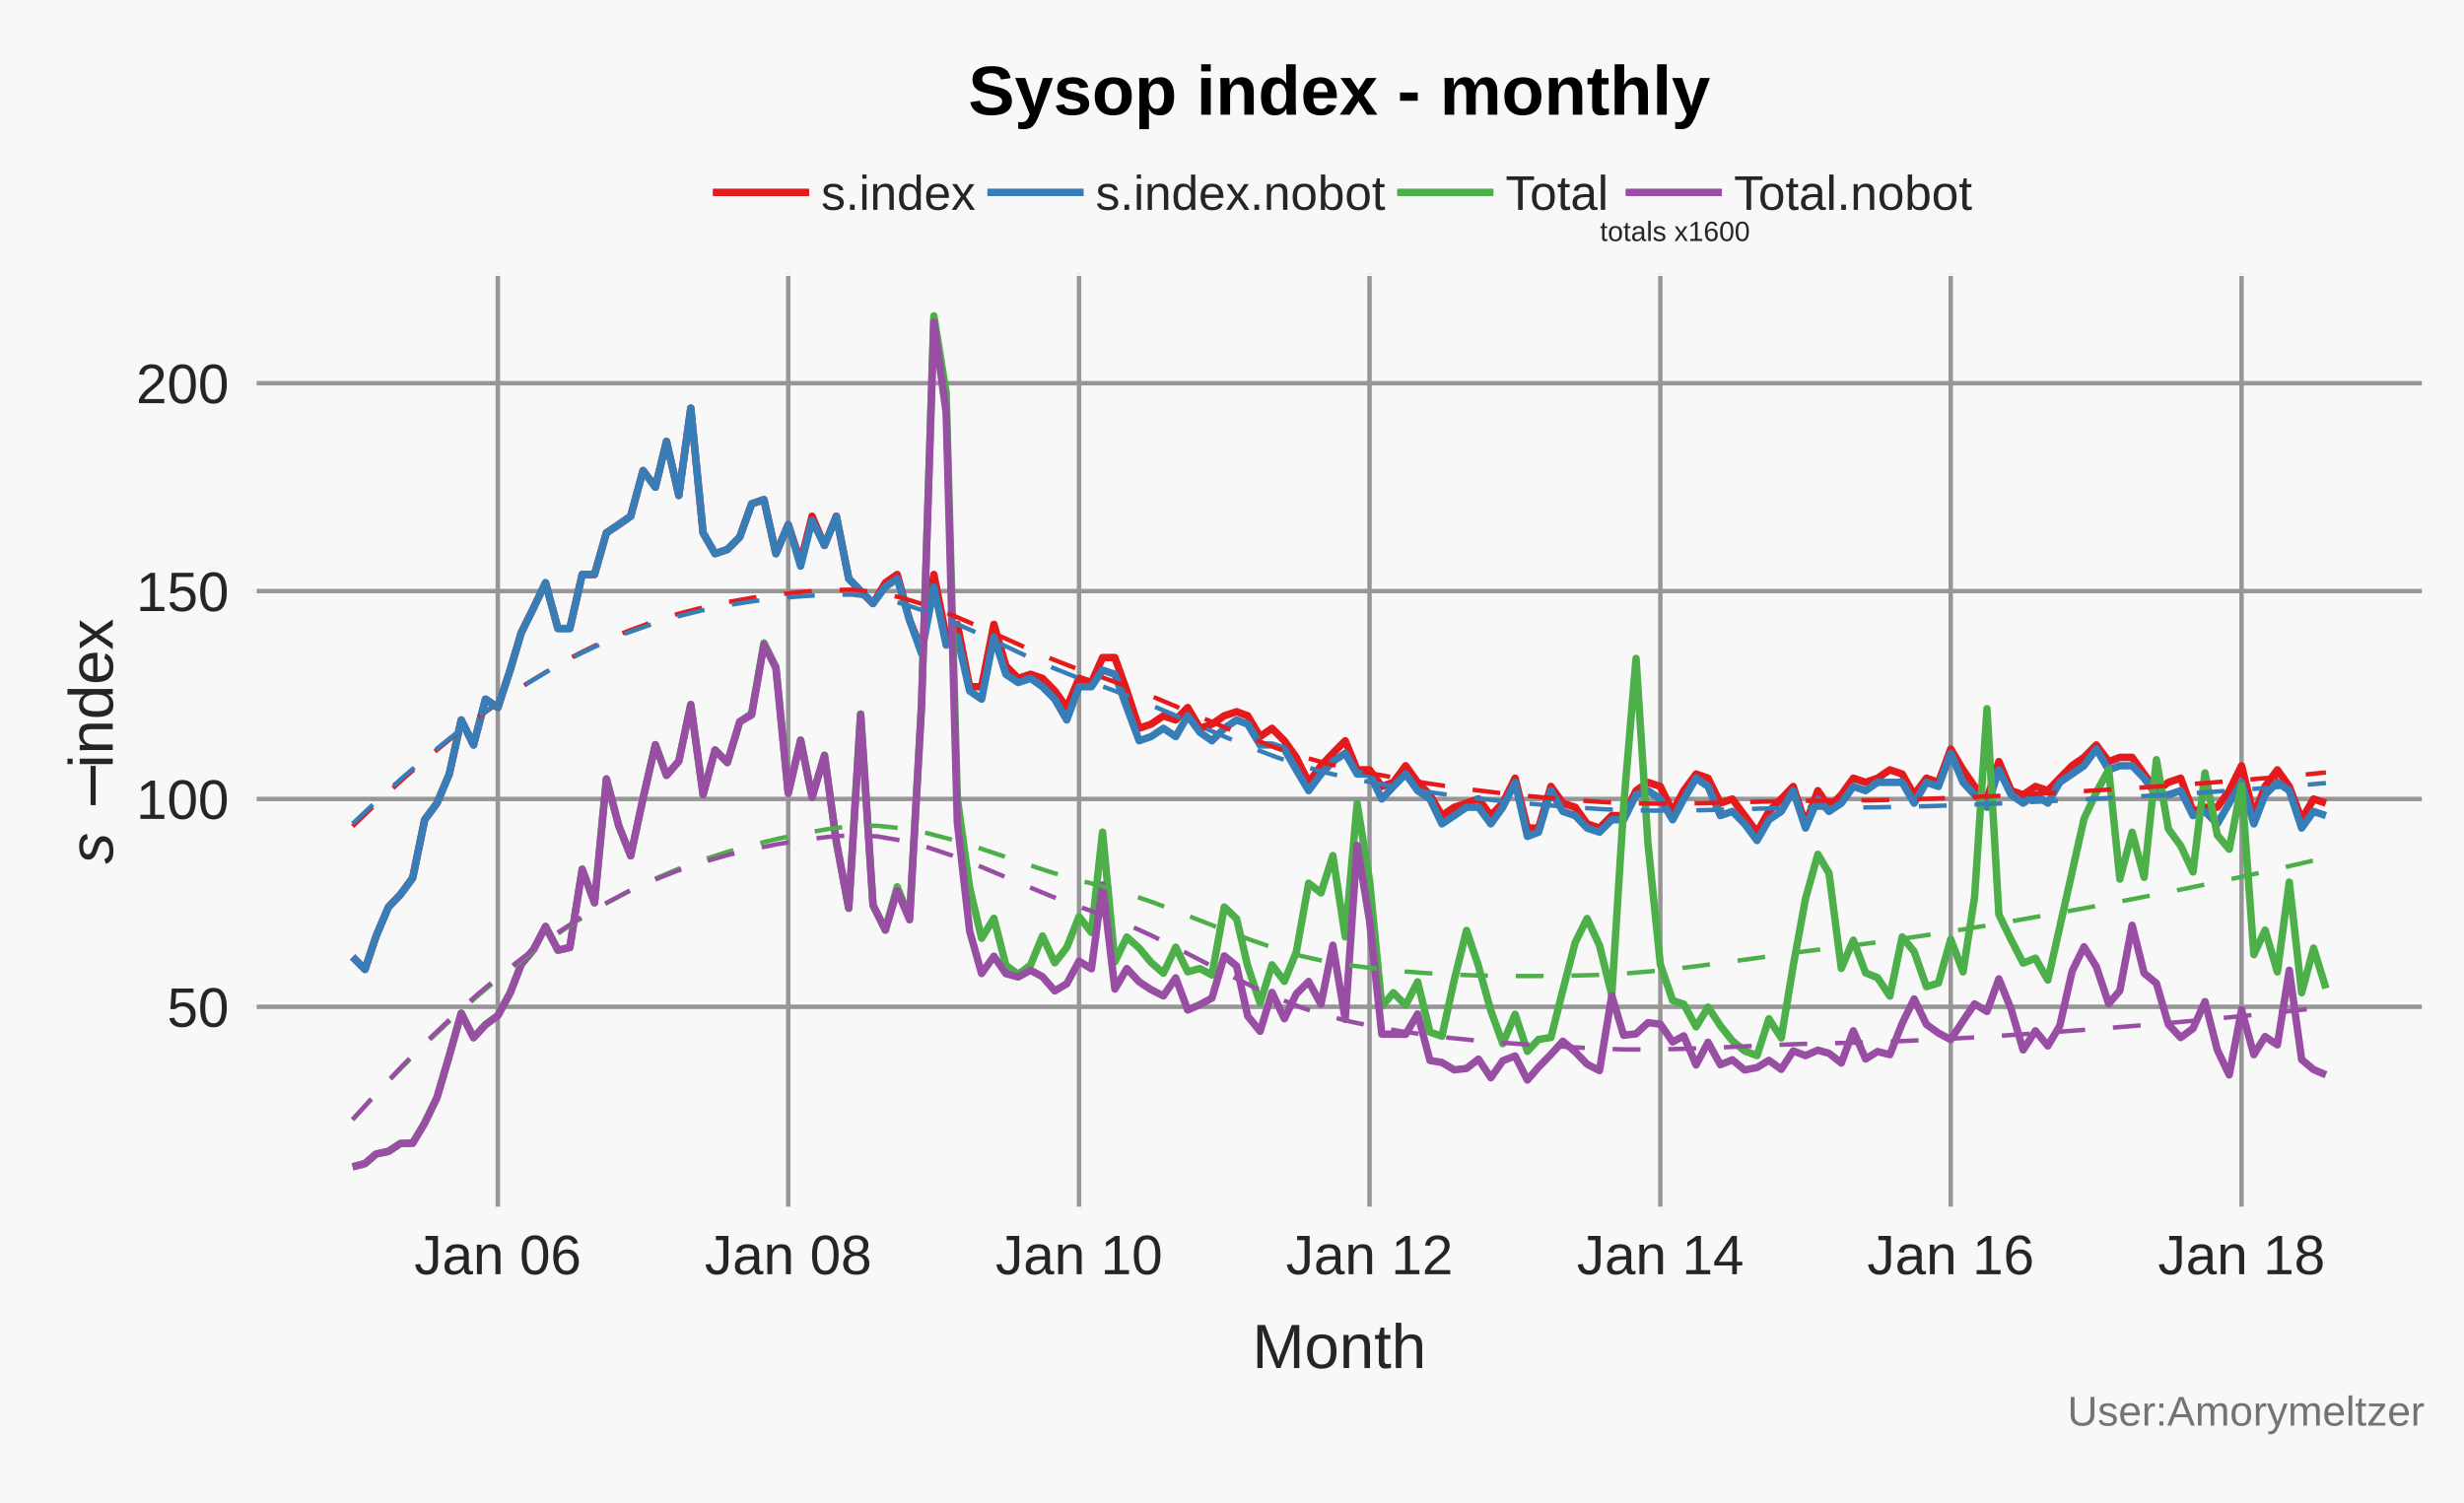
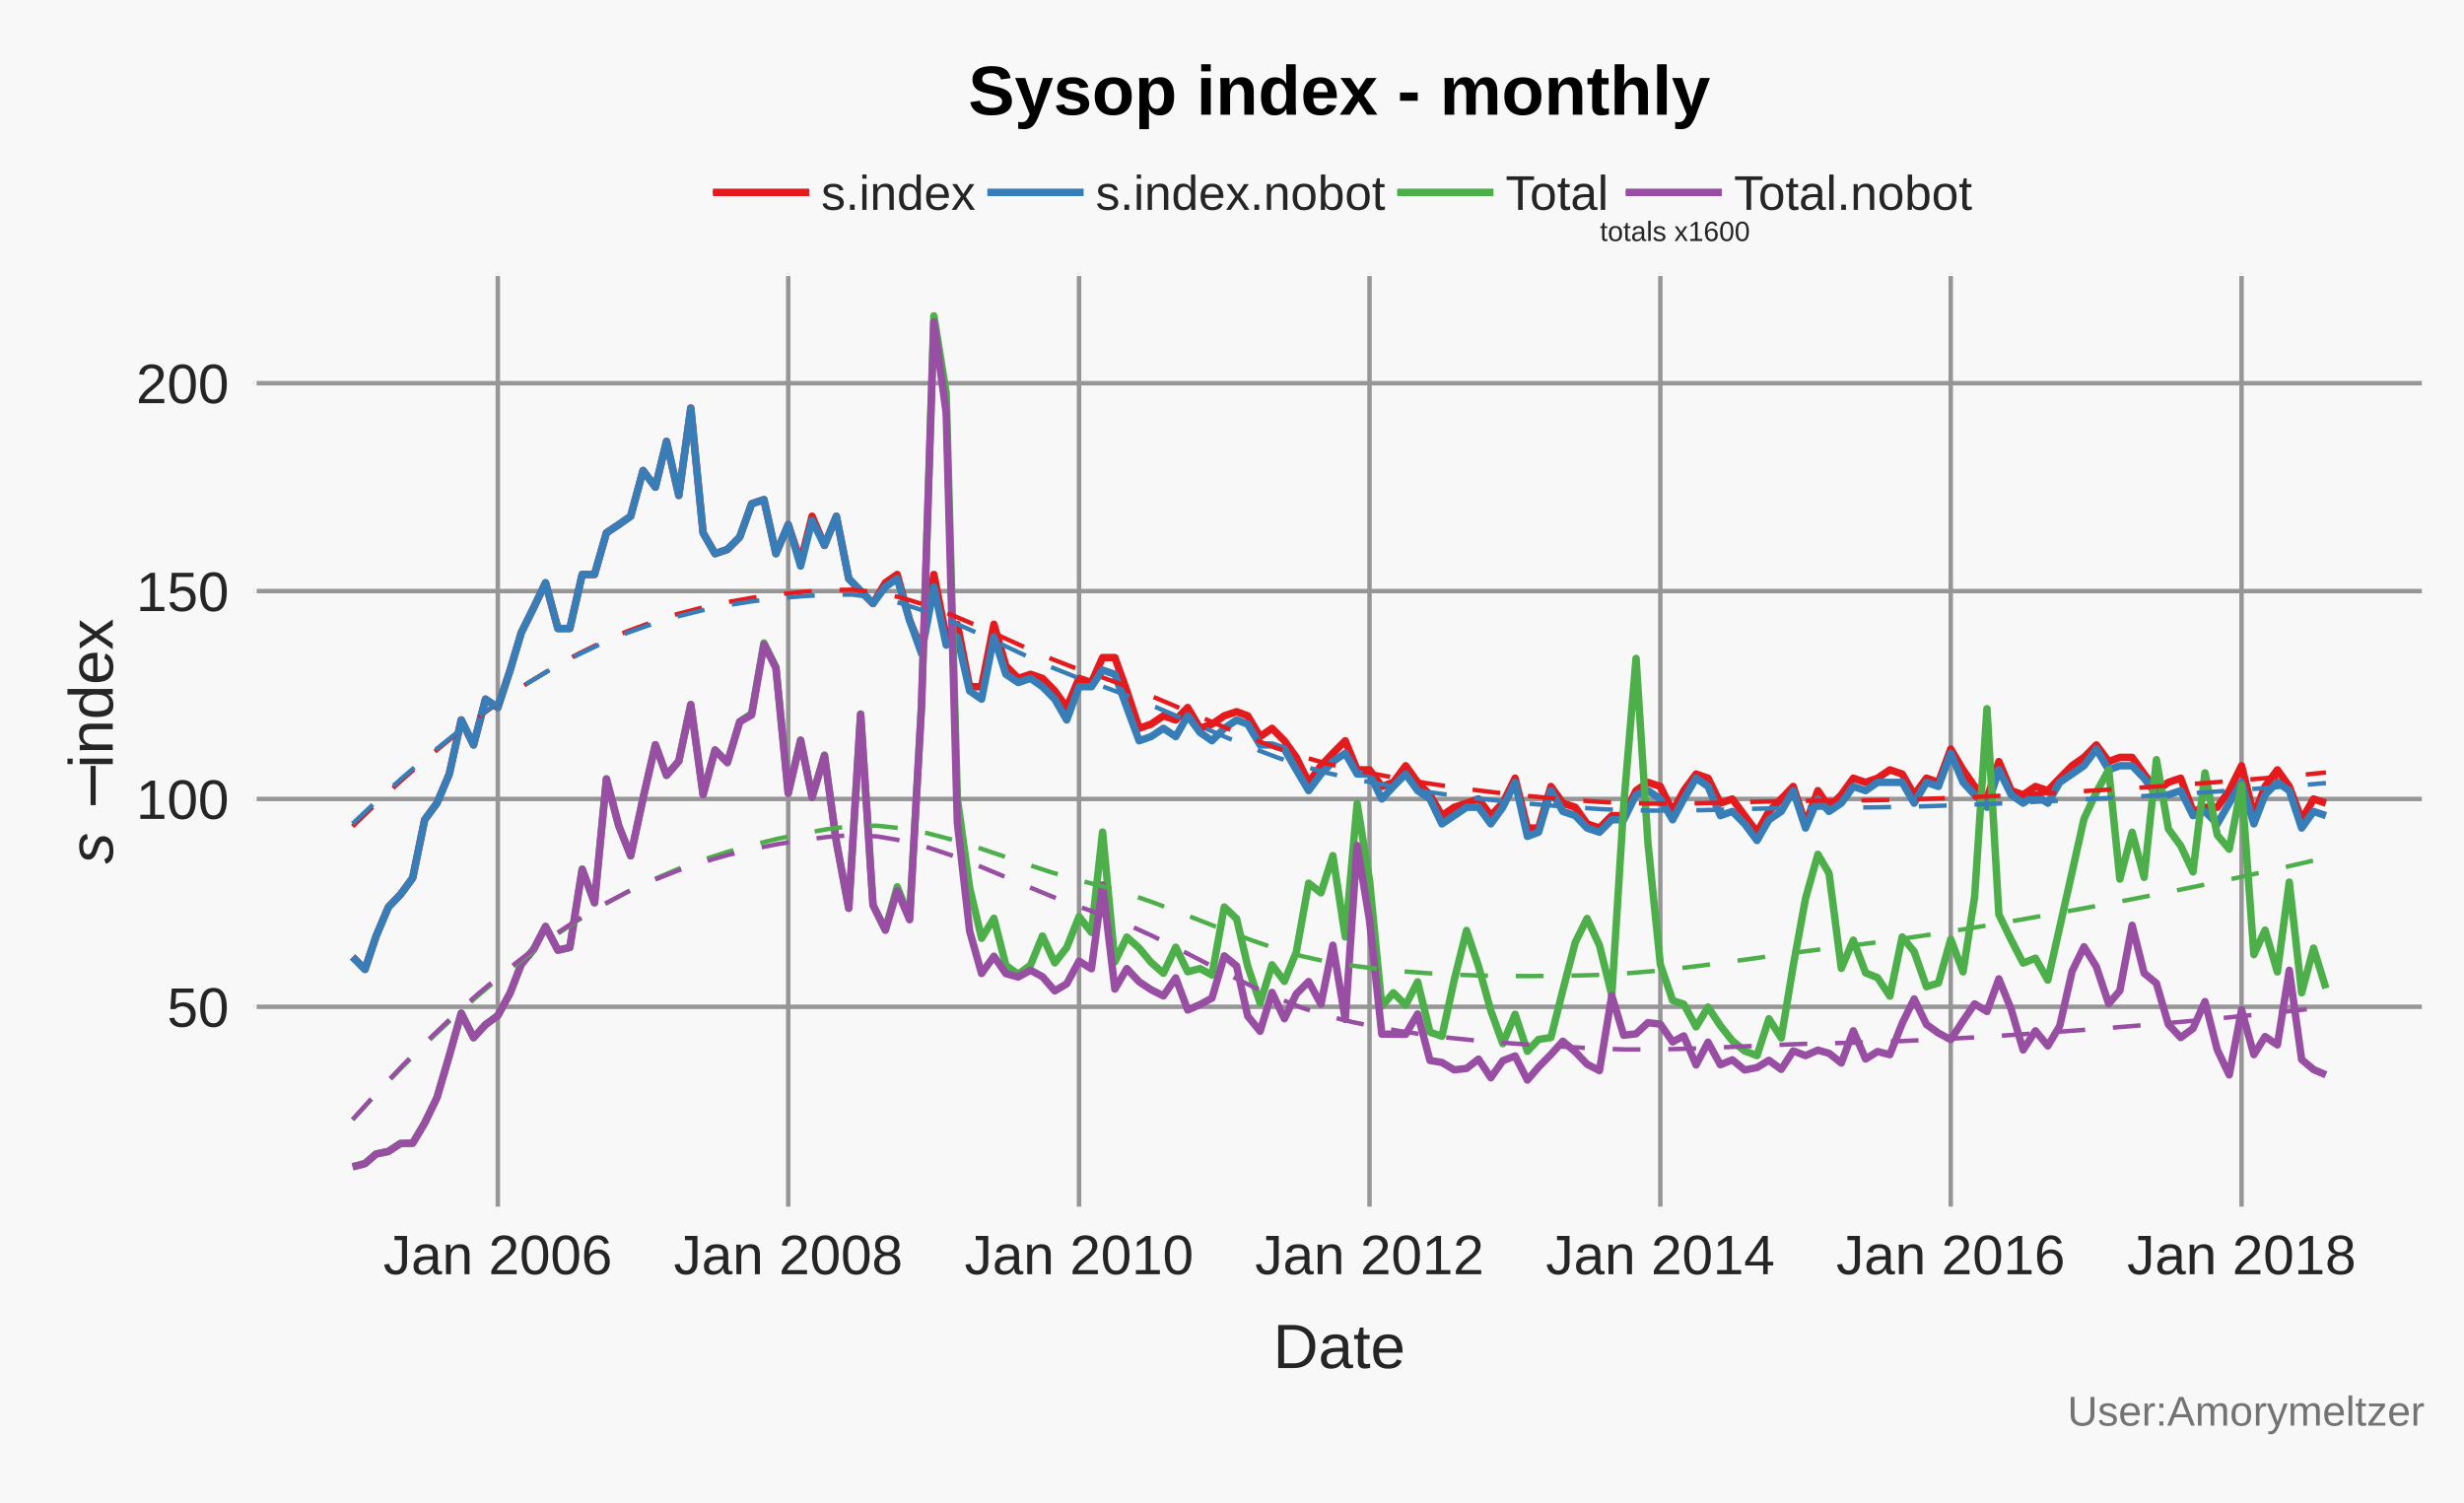
<svg xmlns="http://www.w3.org/2000/svg" viewBox="0 0 354.24 216.00">
  <defs>
    <style type="text/css">
    line, polyline, path, rect, circle {
      fill: none;
      stroke: #000000;
      stroke-linecap: round;
      stroke-linejoin: round;
      stroke-miterlimit: 10.00;
    }
  </style>
  </defs>
  <rect width="100%" height="100%" style="stroke: none; fill: #FFFFFF;" />
  <rect x="0.00" y="0.00" width="354.24" height="216.00" style="stroke-width: 0.78; stroke: #F8F8F8; fill: #F8F8F8;" />
  <defs>
    <clipPath id="cpMzYuNTA4OHwzNDguNTcxfDE3My44Njl8MzkuMjkwNg==">
      <rect x="36.51" y="39.29" width="312.06" height="134.58" />
    </clipPath>
  </defs>
  <rect x="36.51" y="39.29" width="312.06" height="134.58" style="stroke-width: 0.78; stroke: #F8F8F8; fill: #F8F8F8;" clip-path="url(#cpMzYuNTA4OHwzNDguNTcxfDE3My44Njl8MzkuMjkwNg==)" />
  <polyline points="36.51,144.75 348.57,144.75 " style="stroke-width: 0.64; stroke: #969696; stroke-linecap: butt;" clip-path="url(#cpMzYuNTA4OHwzNDguNTcxfDE3My44Njl8MzkuMjkwNg==)" />
  <polyline points="36.51,114.87 348.57,114.87 " style="stroke-width: 0.64; stroke: #969696; stroke-linecap: butt;" clip-path="url(#cpMzYuNTA4OHwzNDguNTcxfDE3My44Njl8MzkuMjkwNg==)" />
  <polyline points="36.51,84.98 348.57,84.98 " style="stroke-width: 0.64; stroke: #969696; stroke-linecap: butt;" clip-path="url(#cpMzYuNTA4OHwzNDguNTcxfDE3My44Njl8MzkuMjkwNg==)" />
  <polyline points="36.51,55.09 348.57,55.09 " style="stroke-width: 0.64; stroke: #969696; stroke-linecap: butt;" clip-path="url(#cpMzYuNTA4OHwzNDguNTcxfDE3My44Njl8MzkuMjkwNg==)" />
  <polyline points="71.57,173.87 71.57,39.29 " style="stroke-width: 0.64; stroke: #969696; stroke-linecap: butt;" clip-path="url(#cpMzYuNTA4OHwzNDguNTcxfDE3My44Njl8MzkuMjkwNg==)" />
  <polyline points="113.32,173.87 113.32,39.29 " style="stroke-width: 0.64; stroke: #969696; stroke-linecap: butt;" clip-path="url(#cpMzYuNTA4OHwzNDguNTcxfDE3My44Njl8MzkuMjkwNg==)" />
  <polyline points="155.13,173.87 155.13,39.29 " style="stroke-width: 0.64; stroke: #969696; stroke-linecap: butt;" clip-path="url(#cpMzYuNTA4OHwzNDguNTcxfDE3My44Njl8MzkuMjkwNg==)" />
  <polyline points="196.89,173.87 196.89,39.29 " style="stroke-width: 0.64; stroke: #969696; stroke-linecap: butt;" clip-path="url(#cpMzYuNTA4OHwzNDguNTcxfDE3My44Njl8MzkuMjkwNg==)" />
  <polyline points="238.70,173.87 238.70,39.29 " style="stroke-width: 0.64; stroke: #969696; stroke-linecap: butt;" clip-path="url(#cpMzYuNTA4OHwzNDguNTcxfDE3My44Njl8MzkuMjkwNg==)" />
  <polyline points="280.45,173.87 280.45,39.29 " style="stroke-width: 0.64; stroke: #969696; stroke-linecap: butt;" clip-path="url(#cpMzYuNTA4OHwzNDguNTcxfDE3My44Njl8MzkuMjkwNg==)" />
  <polyline points="322.26,173.87 322.26,39.29 " style="stroke-width: 0.64; stroke: #969696; stroke-linecap: butt;" clip-path="url(#cpMzYuNTA4OHwzNDguNTcxfDE3My44Njl8MzkuMjkwNg==)" />
  <polyline points="50.69,137.58 52.47,139.37 54.07,134.59 55.84,130.41 57.56,128.62 59.33,126.22 61.05,117.86 62.82,115.47 64.59,111.28 66.31,103.51 68.08,107.10 69.80,100.52 71.57,101.72 73.34,96.34 74.94,90.96 76.72,87.37 78.43,83.79 80.21,90.36 81.92,90.36 83.70,82.59 85.47,82.59 87.18,76.61 88.96,75.42 90.67,74.22 92.45,67.65 94.22,70.04 95.82,63.46 97.59,71.23 99.31,58.68 101.08,76.61 102.80,79.60 104.57,79.00 106.35,77.21 108.06,72.43 109.83,71.83 111.55,79.60 113.32,75.42 115.10,80.80 116.75,74.22 118.53,78.41 120.24,74.22 122.02,83.19 123.73,84.98 125.51,86.77 127.28,83.79 128.99,82.59 130.77,89.17 132.48,93.35 134.26,82.59 136.03,91.56 137.63,89.76 139.40,98.73 141.12,98.73 142.89,89.76 144.61,95.74 146.38,97.53 148.16,96.94 149.87,97.53 151.64,99.33 153.36,101.72 155.13,97.53 156.91,98.13 158.51,94.54 160.28,94.54 162.00,99.33 163.77,104.71 165.49,104.11 167.26,102.91 169.03,103.51 170.75,101.72 172.52,104.71 174.24,104.11 176.01,102.91 177.78,102.32 179.38,102.91 181.16,105.90 182.87,104.71 184.65,106.50 186.36,108.89 188.14,112.48 189.91,110.09 191.62,108.29 193.40,106.50 195.11,110.68 196.89,110.68 198.66,113.07 200.32,112.48 202.09,110.09 203.81,112.48 205.58,114.27 207.30,117.26 209.07,116.06 210.84,115.47 212.56,114.87 214.33,117.26 216.05,115.47 217.82,111.88 219.59,119.05 221.19,119.05 222.97,113.07 224.68,115.47 226.46,116.06 228.17,118.45 229.95,119.05 231.72,117.26 233.43,117.26 235.21,113.67 236.92,112.48 238.70,113.07 240.47,116.66 242.07,113.67 243.84,111.28 245.56,111.88 247.33,115.47 249.05,114.87 250.82,117.26 252.60,119.65 254.31,116.66 256.08,114.87 257.80,113.07 259.57,118.45 261.35,113.67 262.95,116.06 264.72,114.27 266.44,111.88 268.21,112.48 269.93,111.88 271.70,110.68 273.47,111.28 275.19,114.27 276.96,111.88 278.68,112.48 280.45,107.69 282.22,110.68 283.88,113.07 285.66,114.87 287.37,109.49 289.14,113.67 290.86,114.27 292.63,113.07 294.41,113.67 296.12,111.88 297.89,110.09 299.61,108.89 301.38,107.10 303.16,109.49 304.76,108.89 306.53,108.89 308.25,111.28 310.02,113.67 311.74,112.48 313.51,111.88 315.28,116.66 317.00,116.06 318.77,116.06 320.49,113.67 322.26,110.09 324.03,117.26 325.64,113.07 327.41,110.68 329.12,113.07 330.90,117.86 332.61,114.87 334.39,115.47 " style="stroke-width: 1.07; stroke: #E41A1C; stroke-linecap: butt;" clip-path="url(#cpMzYuNTA4OHwzNDguNTcxfDE3My44Njl8MzkuMjkwNg==)" />
  <polyline points="50.69,137.58 52.47,139.37 54.07,134.59 55.84,130.41 57.56,128.62 59.33,126.22 61.05,117.86 62.82,115.47 64.59,111.28 66.31,103.51 68.08,107.10 69.80,100.52 71.57,101.72 73.34,96.34 74.94,90.96 76.72,87.37 78.43,83.79 80.21,90.36 81.92,90.36 83.70,82.59 85.47,82.59 87.18,76.61 88.96,75.42 90.67,74.22 92.45,67.65 94.22,70.04 95.82,63.46 97.59,71.23 99.31,58.68 101.08,76.61 102.80,79.60 104.57,79.00 106.35,77.21 108.06,72.43 109.83,71.83 111.55,79.60 113.32,75.42 115.10,81.39 116.75,74.82 118.53,78.41 120.24,74.22 122.02,83.19 123.73,84.98 125.51,86.77 127.28,84.38 128.99,83.19 130.77,89.17 132.48,93.95 134.26,84.38 136.03,92.75 137.63,91.56 139.40,99.33 141.12,100.52 142.89,91.56 144.61,96.94 146.38,98.13 148.16,97.53 149.87,98.73 151.64,100.52 153.36,103.51 155.13,98.73 156.91,98.73 158.51,96.34 160.28,96.94 162.00,101.72 163.77,106.50 165.49,105.90 167.26,104.71 169.03,105.90 170.75,102.91 172.52,105.30 174.24,106.50 176.01,104.71 177.78,103.51 179.38,104.11 181.16,107.10 182.87,107.10 184.65,107.69 186.36,110.68 188.14,113.67 189.91,111.28 191.62,109.49 193.40,108.29 195.11,111.28 196.89,111.28 198.66,114.87 200.32,113.07 202.09,111.28 203.81,113.67 205.58,114.87 207.30,118.45 209.07,117.26 210.84,116.06 212.56,116.06 214.33,118.45 216.05,116.06 217.82,112.48 219.59,120.25 221.19,119.65 222.97,113.67 224.68,116.66 226.46,117.26 228.17,119.05 229.95,119.65 231.72,117.86 233.43,117.86 235.21,114.27 236.92,113.67 238.70,114.87 240.47,117.86 242.07,114.87 243.84,111.88 245.56,113.07 247.33,117.26 249.05,116.66 250.82,118.45 252.60,120.84 254.31,117.86 256.08,116.66 257.80,113.67 259.57,119.05 261.35,114.87 262.95,116.66 264.72,115.47 266.44,113.07 268.21,113.67 269.93,112.48 271.70,112.48 273.47,112.48 275.19,115.47 276.96,112.48 278.68,113.07 280.45,108.29 282.22,112.48 283.88,114.27 285.66,116.06 287.37,110.68 289.14,114.27 290.86,115.47 292.63,114.27 294.41,115.47 296.12,112.48 297.89,111.28 299.61,110.09 301.38,107.69 303.16,110.68 304.76,110.09 306.53,110.09 308.25,111.88 310.02,114.27 311.74,114.27 313.51,113.67 315.28,117.26 317.00,116.66 318.77,118.45 320.49,115.47 322.26,112.48 324.03,118.45 325.64,114.27 327.41,112.48 329.12,113.67 330.90,119.05 332.61,116.66 334.39,117.26 " style="stroke-width: 1.07; stroke: #377EB8; stroke-linecap: butt;" clip-path="url(#cpMzYuNTA4OHwzNDguNTcxfDE3My44Njl8MzkuMjkwNg==)" />
  <polyline points="50.69,167.75 52.47,167.29 54.07,165.91 55.84,165.54 57.56,164.40 59.33,164.35 61.05,161.47 62.82,157.80 64.59,151.78 66.31,145.67 68.08,149.19 69.80,147.32 71.57,146.02 73.34,142.76 74.94,138.64 76.72,136.49 78.43,133.20 80.21,136.61 81.92,136.22 83.70,124.97 85.47,129.79 87.18,111.99 88.96,118.74 90.67,123.04 92.45,114.77 94.22,107.07 95.82,111.47 97.59,109.43 99.31,101.29 101.08,114.25 102.80,107.83 104.57,109.63 106.35,103.76 108.06,102.59 109.83,92.44 111.55,95.90 113.32,114.03 115.10,106.38 116.75,114.58 118.53,108.55 120.24,121.03 122.02,130.56 123.73,102.65 125.51,130.13 127.28,133.63 128.99,127.50 130.77,131.93 132.48,101.38 134.26,45.41 136.03,56.52 137.63,114.79 139.40,127.62 141.12,134.90 142.89,132.02 144.61,138.78 146.38,140.08 148.16,138.74 149.87,134.57 151.64,138.43 153.36,136.23 155.13,131.78 156.91,134.06 158.51,119.63 160.28,138.28 162.00,134.72 163.77,136.30 165.49,138.37 167.26,139.92 169.03,136.18 170.75,139.71 172.52,139.25 174.24,140.18 176.01,130.40 177.78,132.09 179.38,138.90 181.16,144.21 182.87,138.71 184.65,141.09 186.36,136.89 188.14,126.97 189.91,128.37 191.62,123.01 193.40,134.70 195.11,115.52 196.89,126.56 198.66,144.67 200.32,142.73 202.09,144.50 203.81,141.16 205.58,148.39 207.30,148.98 209.07,140.88 210.84,133.77 212.56,138.91 214.33,145.30 216.05,150.04 217.82,145.82 219.59,151.15 221.19,149.44 222.97,149.16 224.68,142.37 226.46,135.51 228.17,132.05 229.95,135.92 231.72,143.07 233.43,115.80 235.21,94.66 236.92,121.23 238.70,138.64 240.47,143.84 242.07,144.37 243.84,147.63 245.56,144.79 247.33,147.46 249.05,149.63 250.82,151.10 252.60,151.76 254.31,146.47 256.08,149.23 257.80,138.87 259.57,129.20 261.35,122.82 262.95,125.54 264.72,139.22 266.44,135.16 268.21,139.87 269.93,140.56 271.70,143.21 273.47,134.70 275.19,136.81 276.96,141.86 278.68,141.33 280.45,135.04 282.22,139.73 283.88,128.95 285.66,101.89 287.37,131.47 289.14,135.13 290.86,138.46 292.63,137.76 294.41,140.91 296.12,133.30 297.89,125.40 299.61,117.71 301.38,113.93 303.16,110.65 304.76,126.39 306.53,119.65 308.25,126.14 310.02,109.22 311.74,119.17 313.51,121.59 315.28,125.36 317.00,111.11 318.77,120.05 320.49,122.09 322.26,112.89 324.03,137.25 325.64,133.73 327.41,139.73 329.12,126.82 330.90,142.73 332.61,136.31 334.39,142.09 " style="stroke-width: 1.07; stroke: #4DAF4A; stroke-linecap: butt;" clip-path="url(#cpMzYuNTA4OHwzNDguNTcxfDE3My44Njl8MzkuMjkwNg==)" />
  <polyline points="50.69,167.75 52.47,167.29 54.07,165.91 55.84,165.54 57.56,164.40 59.33,164.35 61.05,161.47 62.82,157.80 64.59,151.78 66.31,145.67 68.08,149.19 69.80,147.32 71.57,146.02 73.34,142.76 74.94,138.64 76.72,136.49 78.43,133.20 80.21,136.61 81.92,136.22 83.70,124.97 85.47,129.79 87.18,111.99 88.96,118.74 90.67,123.04 92.45,114.77 94.22,107.07 95.82,111.47 97.59,109.43 99.31,101.29 101.08,114.25 102.80,107.83 104.57,109.63 106.35,103.76 108.06,102.79 109.83,92.66 111.55,96.05 113.32,114.06 115.10,106.47 116.75,114.64 118.53,108.66 120.24,121.04 122.02,130.59 123.73,102.70 125.51,130.14 127.28,133.74 128.99,128.06 130.77,132.23 132.48,101.57 134.26,46.30 136.03,59.36 137.63,118.25 139.40,133.85 141.12,139.96 142.89,137.48 144.61,139.98 146.38,140.46 148.16,139.49 149.87,140.42 151.64,142.46 153.36,141.44 155.13,138.18 156.91,139.28 158.51,127.23 160.28,142.20 162.00,139.25 163.77,141.15 165.49,142.29 167.26,143.18 169.03,140.59 170.75,145.21 172.52,144.43 174.24,143.49 176.01,137.43 177.78,138.88 179.38,146.08 181.16,148.27 182.87,142.68 184.65,146.46 186.36,142.90 188.14,141.11 189.91,144.38 191.62,135.89 193.40,146.56 195.11,121.55 196.89,132.31 198.66,148.68 200.32,148.69 202.09,148.70 203.81,145.78 205.58,152.46 207.30,152.75 209.07,153.81 210.84,153.61 212.56,152.27 214.33,154.95 216.05,152.50 217.82,151.82 219.59,155.28 221.19,153.41 222.97,151.60 224.68,149.70 226.46,151.21 228.17,153.00 229.95,153.92 231.72,143.14 233.43,148.84 235.21,148.63 236.92,147.03 238.70,147.24 240.47,149.80 242.07,148.93 243.84,153.11 245.56,149.84 247.33,153.08 249.05,152.37 250.82,153.83 252.60,153.48 254.31,152.44 256.08,153.74 257.80,151.09 259.57,151.76 261.35,150.98 262.95,151.43 264.72,152.83 266.44,148.20 268.21,152.25 269.93,151.18 271.70,151.63 273.47,147.13 275.19,143.62 276.96,147.29 278.68,148.52 280.45,149.47 282.22,146.77 283.88,144.33 285.66,145.42 287.37,140.73 289.14,145.11 290.86,150.95 292.63,148.20 294.41,150.37 296.12,147.50 297.89,139.66 299.61,136.12 301.38,138.98 303.16,144.31 304.76,142.43 306.53,133.03 308.25,139.91 310.02,141.37 311.74,147.28 313.51,149.17 315.28,147.87 317.00,144.00 318.77,150.93 320.49,154.54 322.26,145.18 324.03,151.63 325.64,149.03 327.41,150.22 329.12,139.50 330.90,152.33 332.61,153.77 334.39,154.53 " style="stroke-width: 1.07; stroke: #984EA3; stroke-linecap: butt;" clip-path="url(#cpMzYuNTA4OHwzNDguNTcxfDE3My44Njl8MzkuMjkwNg==)" />
  <polyline points="50.69,118.81 54.28,115.35 57.88,112.05 61.47,108.93 65.06,105.97 68.65,103.20 72.24,100.62 75.83,98.23 79.42,96.05 83.01,94.07 86.60,92.30 90.19,90.76 93.79,89.43 97.38,88.29 100.97,87.35 104.56,86.57 108.15,85.94 111.74,85.46 115.33,85.10 118.92,84.85 122.51,84.78 126.11,85.16 129.70,85.95 133.29,87.07 136.88,88.43 140.47,89.96 144.06,91.58 147.65,93.20 151.24,94.75 154.83,96.15 158.42,97.37 162.02,98.68 165.61,100.11 169.20,101.62 172.79,103.17 176.38,104.71 179.97,106.18 183.56,107.55 187.15,108.76 190.74,109.78 194.34,110.60 197.93,111.33 201.52,112.00 205.11,112.60 208.70,113.13 212.29,113.61 215.88,114.04 219.47,114.42 223.06,114.75 226.65,115.05 230.25,115.30 233.84,115.46 237.43,115.53 241.02,115.53 244.61,115.47 248.20,115.39 251.79,115.29 255.38,115.20 258.97,115.13 262.57,115.10 266.16,115.08 269.75,115.04 273.34,114.96 276.93,114.85 280.52,114.72 284.11,114.57 287.70,114.40 291.29,114.21 294.88,114.01 298.48,113.81 302.07,113.59 305.66,113.37 309.25,113.13 312.84,112.88 316.43,112.62 320.02,112.34 323.61,112.05 327.20,111.74 330.80,111.41 334.39,111.06 " style="stroke-width: 0.64; stroke: #E41A1C; stroke-dasharray: 4.00,4.00; stroke-linecap: butt;" clip-path="url(#cpMzYuNTA4OHwzNDguNTcxfDE3My44Njl8MzkuMjkwNg==)" />
  <polyline points="50.69,118.43 54.28,115.03 57.88,111.79 61.47,108.72 65.06,105.82 68.65,103.10 72.24,100.57 75.83,98.24 79.42,96.10 83.01,94.18 86.60,92.47 90.19,90.98 93.79,89.71 97.38,88.63 100.97,87.74 104.56,87.02 108.15,86.45 111.74,86.02 115.33,85.72 118.92,85.51 122.51,85.49 126.11,85.93 129.70,86.78 133.29,87.97 136.88,89.40 140.47,90.99 144.06,92.67 147.65,94.35 151.24,95.96 154.83,97.40 158.42,98.65 162.02,99.98 165.61,101.43 169.20,102.96 172.79,104.51 176.38,106.05 179.97,107.52 183.56,108.88 187.15,110.09 190.74,111.11 194.34,111.92 197.93,112.64 201.52,113.28 205.11,113.84 208.70,114.34 212.29,114.78 215.88,115.16 219.47,115.51 223.06,115.81 226.65,116.09 230.25,116.33 233.84,116.48 237.43,116.54 241.02,116.53 244.61,116.48 248.20,116.39 251.79,116.29 255.38,116.20 258.97,116.13 262.57,116.11 266.16,116.10 269.75,116.07 273.34,116.00 276.93,115.91 280.52,115.79 284.11,115.66 287.70,115.51 291.29,115.34 294.88,115.17 298.48,114.98 302.07,114.79 305.66,114.60 309.25,114.39 312.84,114.18 316.43,113.95 320.02,113.71 323.61,113.45 327.20,113.18 330.80,112.89 334.39,112.58 " style="stroke-width: 0.64; stroke: #377EB8; stroke-dasharray: 4.00,4.00; stroke-linecap: butt;" clip-path="url(#cpMzYuNTA4OHwzNDguNTcxfDE3My44Njl8MzkuMjkwNg==)" />
  <polyline points="50.69,160.99 54.28,157.09 57.88,153.35 61.47,149.79 65.06,146.40 68.65,143.20 72.24,140.18 75.83,137.37 79.42,134.76 83.01,132.36 86.60,130.18 90.19,128.23 93.79,126.51 97.38,124.98 100.97,123.64 104.56,122.48 108.15,121.47 111.74,120.60 115.33,119.85 118.92,119.21 122.51,118.75 126.11,118.72 129.70,119.09 133.29,119.78 136.88,120.72 140.47,121.82 144.06,123.03 147.65,124.26 151.24,125.44 154.83,126.49 158.42,127.39 162.02,128.45 165.61,129.68 169.20,131.03 172.79,132.44 176.38,133.85 179.97,135.19 183.56,136.42 187.15,137.46 190.74,138.26 194.34,138.82 197.93,139.27 201.52,139.64 205.11,139.91 208.70,140.11 212.29,140.24 215.88,140.31 219.47,140.33 223.06,140.31 226.65,140.25 230.25,140.15 233.84,139.94 237.43,139.64 241.02,139.26 244.61,138.82 248.20,138.34 251.79,137.84 255.38,137.33 258.97,136.84 262.57,136.39 266.16,135.95 269.75,135.48 273.34,134.98 276.93,134.45 280.52,133.89 284.11,133.31 287.70,132.71 291.29,132.08 294.88,131.44 298.48,130.79 302.07,130.12 305.66,129.44 309.25,128.74 312.84,128.03 316.43,127.29 320.02,126.54 323.61,125.76 327.20,124.96 330.80,124.14 334.39,123.30 " style="stroke-width: 0.64; stroke: #4DAF4A; stroke-dasharray: 4.00,4.00; stroke-linecap: butt;" clip-path="url(#cpMzYuNTA4OHwzNDguNTcxfDE3My44Njl8MzkuMjkwNg==)" />
  <polyline points="50.69,160.95 54.28,156.98 57.88,153.19 61.47,149.59 65.06,146.18 68.65,142.96 72.24,139.96 75.83,137.16 79.42,134.58 83.01,132.23 86.60,130.12 90.19,128.24 93.79,126.61 97.38,125.19 100.97,123.97 104.56,122.94 108.15,122.08 111.74,121.37 115.33,120.79 118.92,120.33 122.51,120.06 126.11,120.25 129.70,120.86 133.29,121.80 136.88,123.00 140.47,124.38 144.06,125.88 147.65,127.41 151.24,128.89 154.83,130.26 158.42,131.48 162.02,132.90 165.61,134.53 169.20,136.31 172.79,138.16 176.38,140.01 179.97,141.79 183.56,143.44 187.15,144.88 190.74,146.04 194.34,146.92 197.93,147.66 201.52,148.28 205.11,148.80 208.70,149.24 212.29,149.60 215.88,149.90 219.47,150.16 223.06,150.38 226.65,150.59 230.25,150.78 233.84,150.88 237.43,150.88 241.02,150.82 244.61,150.70 248.20,150.55 251.79,150.39 255.38,150.23 258.97,150.09 262.57,149.99 266.16,149.92 269.75,149.81 273.34,149.68 276.93,149.51 280.52,149.33 284.11,149.13 287.70,148.90 291.29,148.66 294.88,148.41 298.48,148.15 302.07,147.87 305.66,147.59 309.25,147.29 312.84,146.98 316.43,146.65 320.02,146.31 323.61,145.95 327.20,145.58 330.80,145.19 334.39,144.77 " style="stroke-width: 0.64; stroke: #984EA3; stroke-dasharray: 4.00,4.00; stroke-linecap: butt;" clip-path="url(#cpMzYuNTA4OHwzNDguNTcxfDE3My44Njl8MzkuMjkwNg==)" />
  <rect x="36.51" y="39.29" width="312.06" height="134.58" style="stroke-width: 0.78; stroke: #F8F8F8;" clip-path="url(#cpMzYuNTA4OHwzNDguNTcxfDE3My44Njl8MzkuMjkwNg==)" />
  <defs>
    <clipPath id="cpMHwzNTQuMjR8MjE2fDA=">
      <rect x="0.00" y="0.00" width="354.24" height="216.00" />
    </clipPath>
  </defs>
  <g clip-path="url(#cpMHwzNTQuMjR8MjE2fDA=)">
    <text x="24.02" y="147.62" style="font-size: 8.00px; fill: #252525; font-family: Arial;" textLength="8.90px" lengthAdjust="spacingAndGlyphs">50</text>
  </g>
  <g clip-path="url(#cpMHwzNTQuMjR8MjE2fDA=)">
    <text x="19.57" y="117.73" style="font-size: 8.00px; fill: #252525; font-family: Arial;" textLength="13.35px" lengthAdjust="spacingAndGlyphs">100</text>
  </g>
  <g clip-path="url(#cpMHwzNTQuMjR8MjE2fDA=)">
    <text x="19.57" y="87.85" style="font-size: 8.00px; fill: #252525; font-family: Arial;" textLength="13.35px" lengthAdjust="spacingAndGlyphs">150</text>
  </g>
  <g clip-path="url(#cpMHwzNTQuMjR8MjE2fDA=)">
    <text x="19.57" y="57.96" style="font-size: 8.00px; fill: #252525; font-family: Arial;" textLength="13.35px" lengthAdjust="spacingAndGlyphs">200</text>
  </g>
  <g clip-path="url(#cpMHwzNTQuMjR8MjE2fDA=)">
-     <text x="59.56" y="183.19" style="font-size: 8.00px; fill: #252525; font-family: Arial;" textLength="24.02px" lengthAdjust="spacingAndGlyphs">Jan 06</text>
+     <text x="55.11" y="183.19" style="font-size: 8.00px; fill: #252525; font-family: Arial;" textLength="32.92px" lengthAdjust="spacingAndGlyphs">Jan 2006</text>
  </g>
  <g clip-path="url(#cpMHwzNTQuMjR8MjE2fDA=)">
-     <text x="101.31" y="183.19" style="font-size: 8.00px; fill: #252525; font-family: Arial;" textLength="24.02px" lengthAdjust="spacingAndGlyphs">Jan 08</text>
+     <text x="96.86" y="183.19" style="font-size: 8.00px; fill: #252525; font-family: Arial;" textLength="32.92px" lengthAdjust="spacingAndGlyphs">Jan 2008</text>
  </g>
  <g clip-path="url(#cpMHwzNTQuMjR8MjE2fDA=)">
-     <text x="143.12" y="183.19" style="font-size: 8.00px; fill: #252525; font-family: Arial;" textLength="24.02px" lengthAdjust="spacingAndGlyphs">Jan 10</text>
+     <text x="138.67" y="183.19" style="font-size: 8.00px; fill: #252525; font-family: Arial;" textLength="32.92px" lengthAdjust="spacingAndGlyphs">Jan 2010</text>
  </g>
  <g clip-path="url(#cpMHwzNTQuMjR8MjE2fDA=)">
-     <text x="184.88" y="183.19" style="font-size: 8.00px; fill: #252525; font-family: Arial;" textLength="24.02px" lengthAdjust="spacingAndGlyphs">Jan 12</text>
+     <text x="180.43" y="183.19" style="font-size: 8.00px; fill: #252525; font-family: Arial;" textLength="32.92px" lengthAdjust="spacingAndGlyphs">Jan 2012</text>
  </g>
  <g clip-path="url(#cpMHwzNTQuMjR8MjE2fDA=)">
-     <text x="226.69" y="183.19" style="font-size: 8.00px; fill: #252525; font-family: Arial;" textLength="24.02px" lengthAdjust="spacingAndGlyphs">Jan 14</text>
+     <text x="222.24" y="183.19" style="font-size: 8.00px; fill: #252525; font-family: Arial;" textLength="32.92px" lengthAdjust="spacingAndGlyphs">Jan 2014</text>
  </g>
  <g clip-path="url(#cpMHwzNTQuMjR8MjE2fDA=)">
-     <text x="268.44" y="183.19" style="font-size: 8.00px; fill: #252525; font-family: Arial;" textLength="24.02px" lengthAdjust="spacingAndGlyphs">Jan 16</text>
+     <text x="263.99" y="183.19" style="font-size: 8.00px; fill: #252525; font-family: Arial;" textLength="32.92px" lengthAdjust="spacingAndGlyphs">Jan 2016</text>
  </g>
  <g clip-path="url(#cpMHwzNTQuMjR8MjE2fDA=)">
-     <text x="310.25" y="183.19" style="font-size: 8.00px; fill: #252525; font-family: Arial;" textLength="24.02px" lengthAdjust="spacingAndGlyphs">Jan 18</text>
+     <text x="305.80" y="183.19" style="font-size: 8.00px; fill: #252525; font-family: Arial;" textLength="32.92px" lengthAdjust="spacingAndGlyphs">Jan 2018</text>
  </g>
  <g clip-path="url(#cpMHwzNTQuMjR8MjE2fDA=)">
-     <text x="180.03" y="196.68" style="font-size: 9.00px; fill: #252525; font-family: Arial;" textLength="25.01px" lengthAdjust="spacingAndGlyphs">Month</text>
+     <text x="183.03" y="196.68" style="font-size: 9.00px; fill: #252525; font-family: Arial;" textLength="19.01px" lengthAdjust="spacingAndGlyphs">Date</text>
  </g>
  <g clip-path="url(#cpMHwzNTQuMjR8MjE2fDA=)">
    <text transform="translate(16.21,124.21) rotate(-90)" style="font-size: 9.00px; font-style: italic; fill: #252525; font-family: Arial;" textLength="4.50px" lengthAdjust="spacingAndGlyphs">s</text>
  </g>
  <g clip-path="url(#cpMHwzNTQuMjR8MjE2fDA=)">
    <text transform="translate(16.21,119.71) rotate(-90)" style="font-size: 9.00px; fill: #252525; font-family: Symbol;" textLength="3.00px" lengthAdjust="spacingAndGlyphs"> </text>
  </g>
  <g clip-path="url(#cpMHwzNTQuMjR8MjE2fDA=)">
    <text transform="translate(16.21,116.71) rotate(-90)" style="font-size: 9.00px; fill: #252525; font-family: Symbol;" textLength="5.00px" lengthAdjust="spacingAndGlyphs">−</text>
  </g>
  <g clip-path="url(#cpMHwzNTQuMjR8MjE2fDA=)">
    <text transform="translate(16.21,110.46) rotate(-90)" style="font-size: 9.00px; fill: #252525; font-family: Arial;" textLength="2.00px" lengthAdjust="spacingAndGlyphs">i</text>
  </g>
  <g clip-path="url(#cpMHwzNTQuMjR8MjE2fDA=)">
    <text transform="translate(16.21,108.46) rotate(-90)" style="font-size: 9.00px; fill: #252525; font-family: Arial;" textLength="5.01px" lengthAdjust="spacingAndGlyphs">n</text>
  </g>
  <g clip-path="url(#cpMHwzNTQuMjR8MjE2fDA=)">
    <text transform="translate(16.21,103.46) rotate(-90)" style="font-size: 9.00px; fill: #252525; font-family: Arial;" textLength="5.01px" lengthAdjust="spacingAndGlyphs">d</text>
  </g>
  <g clip-path="url(#cpMHwzNTQuMjR8MjE2fDA=)">
    <text transform="translate(16.21,98.45) rotate(-90)" style="font-size: 9.00px; fill: #252525; font-family: Arial;" textLength="5.01px" lengthAdjust="spacingAndGlyphs">e</text>
  </g>
  <g clip-path="url(#cpMHwzNTQuMjR8MjE2fDA=)">
    <text transform="translate(16.21,93.45) rotate(-90)" style="font-size: 9.00px; fill: #252525; font-family: Arial;" textLength="4.50px" lengthAdjust="spacingAndGlyphs">x</text>
  </g>
  <rect x="100.78" y="24.00" width="183.53" height="7.32" style="stroke-width: 0.78; stroke: none; fill: #F8F8F8;" clip-path="url(#cpMHwzNTQuMjR8MjE2fDA=)" />
  <rect x="100.78" y="19.02" width="17.28" height="17.28" style="stroke-width: 0.78; stroke: none; fill: #F8F8F8;" clip-path="url(#cpMHwzNTQuMjR8MjE2fDA=)" />
  <line x1="102.50" y1="27.66" x2="116.33" y2="27.66" style="stroke-width: 1.07; stroke: #E41A1C; stroke-linecap: butt;" clip-path="url(#cpMHwzNTQuMjR8MjE2fDA=)" />
  <line x1="102.50" y1="27.66" x2="116.33" y2="27.66" style="stroke-width: 0.64; stroke: #E41A1C; stroke-dasharray: 4.00,4.00; stroke-linecap: butt;" clip-path="url(#cpMHwzNTQuMjR8MjE2fDA=)" />
  <rect x="140.24" y="19.02" width="17.28" height="17.28" style="stroke-width: 0.78; stroke: none; fill: #F8F8F8;" clip-path="url(#cpMHwzNTQuMjR8MjE2fDA=)" />
  <line x1="141.96" y1="27.66" x2="155.79" y2="27.66" style="stroke-width: 1.07; stroke: #377EB8; stroke-linecap: butt;" clip-path="url(#cpMHwzNTQuMjR8MjE2fDA=)" />
  <line x1="141.96" y1="27.66" x2="155.79" y2="27.66" style="stroke-width: 0.64; stroke: #377EB8; stroke-dasharray: 4.00,4.00; stroke-linecap: butt;" clip-path="url(#cpMHwzNTQuMjR8MjE2fDA=)" />
  <rect x="199.16" y="19.02" width="17.28" height="17.28" style="stroke-width: 0.78; stroke: none; fill: #F8F8F8;" clip-path="url(#cpMHwzNTQuMjR8MjE2fDA=)" />
  <line x1="200.88" y1="27.66" x2="214.71" y2="27.66" style="stroke-width: 1.07; stroke: #4DAF4A; stroke-linecap: butt;" clip-path="url(#cpMHwzNTQuMjR8MjE2fDA=)" />
  <line x1="200.88" y1="27.66" x2="214.71" y2="27.66" style="stroke-width: 0.64; stroke: #4DAF4A; stroke-dasharray: 4.00,4.00; stroke-linecap: butt;" clip-path="url(#cpMHwzNTQuMjR8MjE2fDA=)" />
  <rect x="232.00" y="19.02" width="17.28" height="17.28" style="stroke-width: 0.78; stroke: none; fill: #F8F8F8;" clip-path="url(#cpMHwzNTQuMjR8MjE2fDA=)" />
  <line x1="233.73" y1="27.66" x2="247.55" y2="27.66" style="stroke-width: 1.07; stroke: #984EA3; stroke-linecap: butt;" clip-path="url(#cpMHwzNTQuMjR8MjE2fDA=)" />
  <line x1="233.73" y1="27.66" x2="247.55" y2="27.66" style="stroke-width: 0.64; stroke: #984EA3; stroke-dasharray: 4.00,4.00; stroke-linecap: butt;" clip-path="url(#cpMHwzNTQuMjR8MjE2fDA=)" />
  <g clip-path="url(#cpMHwzNTQuMjR8MjE2fDA=)">
    <text x="118.06" y="30.17" style="font-size: 7.00px; fill: #252525; font-family: Arial;" textLength="22.18px" lengthAdjust="spacingAndGlyphs">s.index</text>
  </g>
  <g clip-path="url(#cpMHwzNTQuMjR8MjE2fDA=)">
    <text x="157.52" y="30.17" style="font-size: 7.00px; fill: #252525; font-family: Arial;" textLength="41.64px" lengthAdjust="spacingAndGlyphs">s.index.nobot</text>
  </g>
  <g clip-path="url(#cpMHwzNTQuMjR8MjE2fDA=)">
    <text x="216.44" y="30.17" style="font-size: 7.00px; fill: #252525; font-family: Arial;" textLength="15.56px" lengthAdjust="spacingAndGlyphs">Total</text>
  </g>
  <g clip-path="url(#cpMHwzNTQuMjR8MjE2fDA=)">
    <text x="249.28" y="30.17" style="font-size: 7.00px; fill: #252525; font-family: Arial;" textLength="35.02px" lengthAdjust="spacingAndGlyphs">Total.nobot</text>
  </g>
  <g clip-path="url(#cpMHwzNTQuMjR8MjE2fDA=)">
    <text x="139.20" y="16.49" style="font-size: 10.00px; font-weight: bold; font-family: Arial;" textLength="106.68px" lengthAdjust="spacingAndGlyphs">Sysop index - monthly</text>
  </g>
  <g clip-path="url(#cpMHwzNTQuMjR8MjE2fDA=)">
    <text x="297.23" y="204.96" style="font-size: 6.00px; fill: #737373; font-family: Arial;" textLength="51.34px" lengthAdjust="spacingAndGlyphs">User:Amorymeltzer</text>
  </g>
  <g clip-path="url(#cpMHwzNTQuMjR8MjE2fDA=)">
    <text x="230.02" y="34.65" style="font-size: 4.00px; fill: #252525; font-family: Arial;" textLength="21.57px" lengthAdjust="spacingAndGlyphs">totals x1600</text>
  </g>
</svg>
